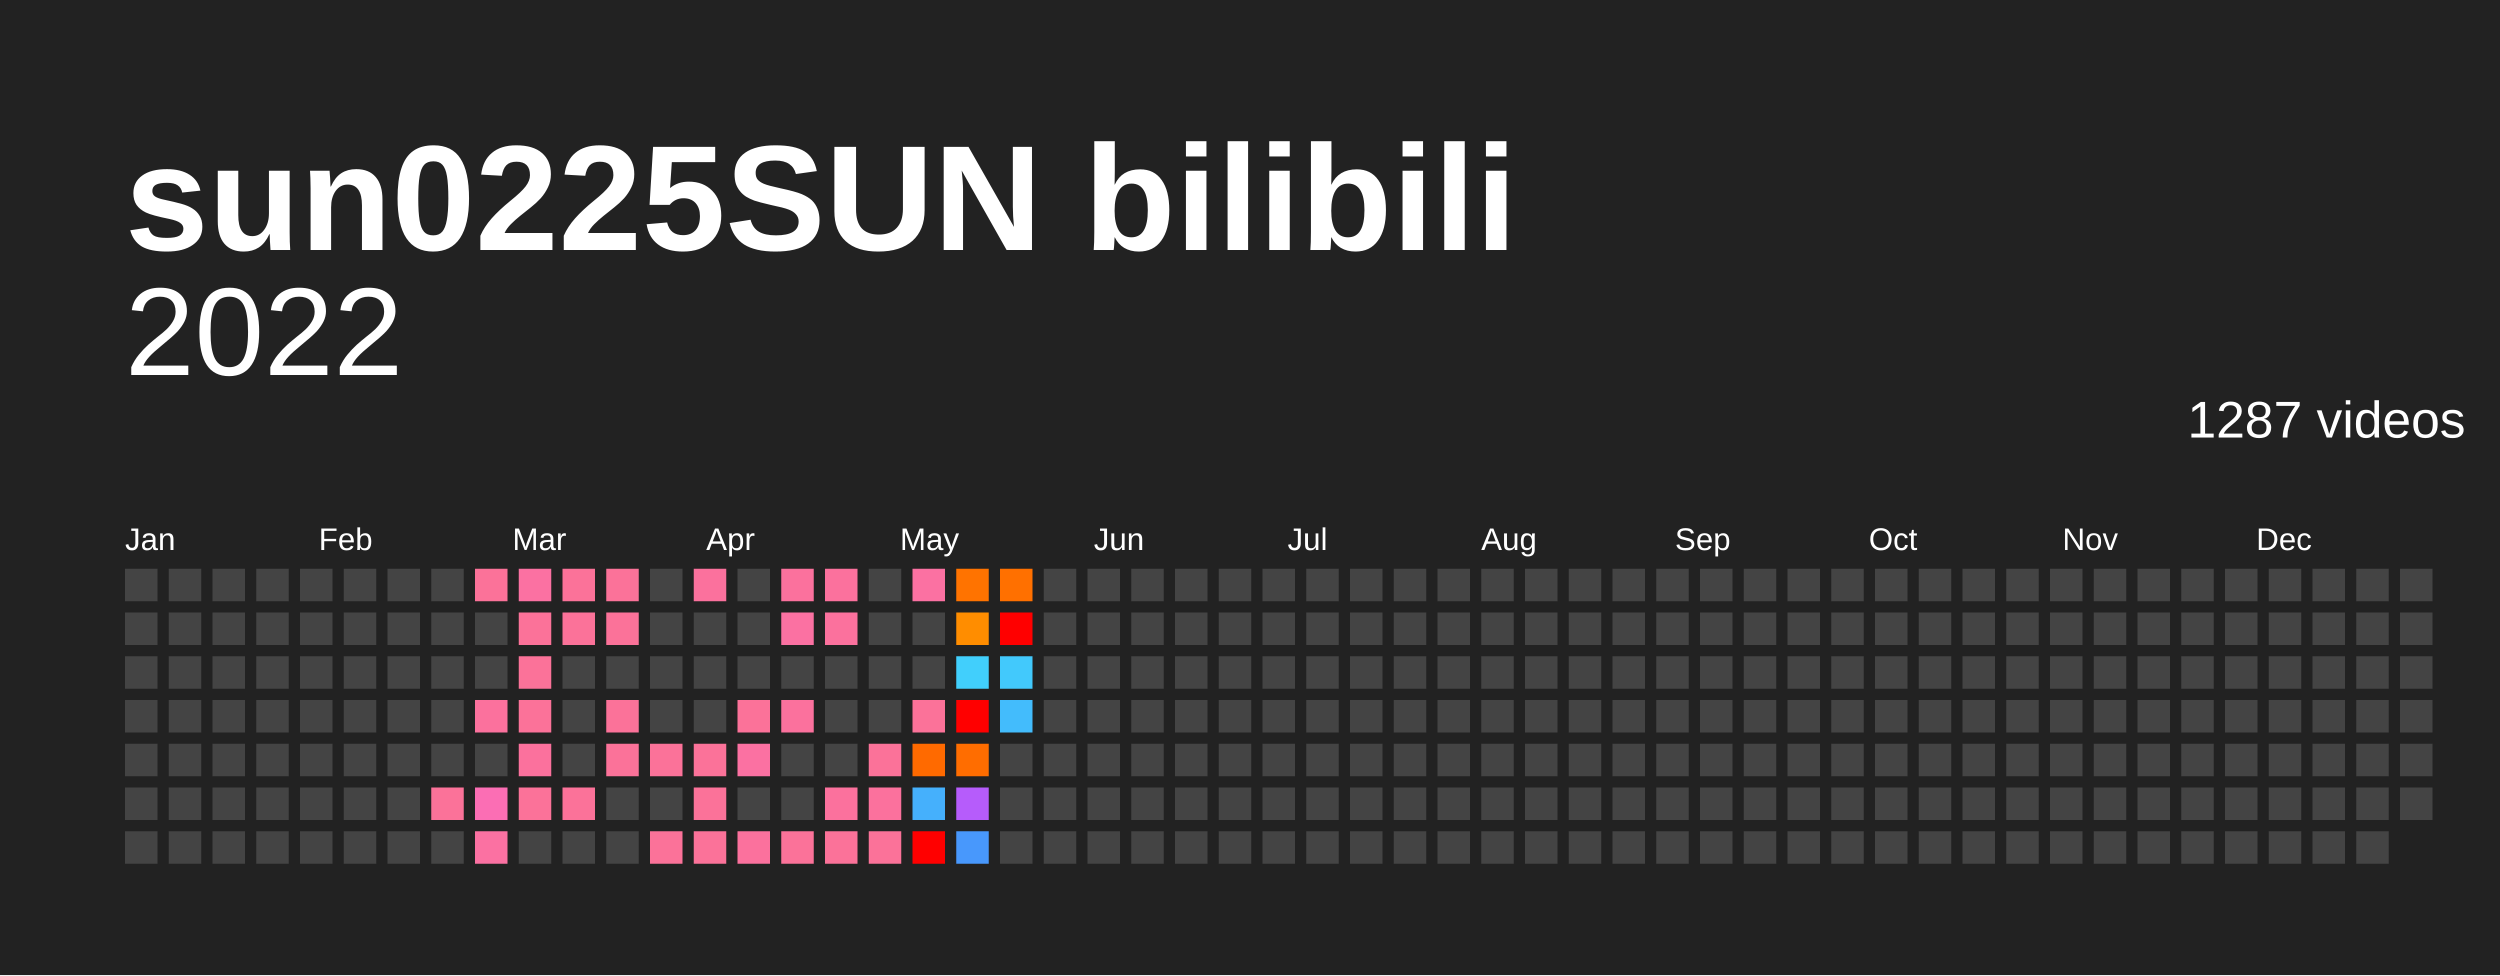
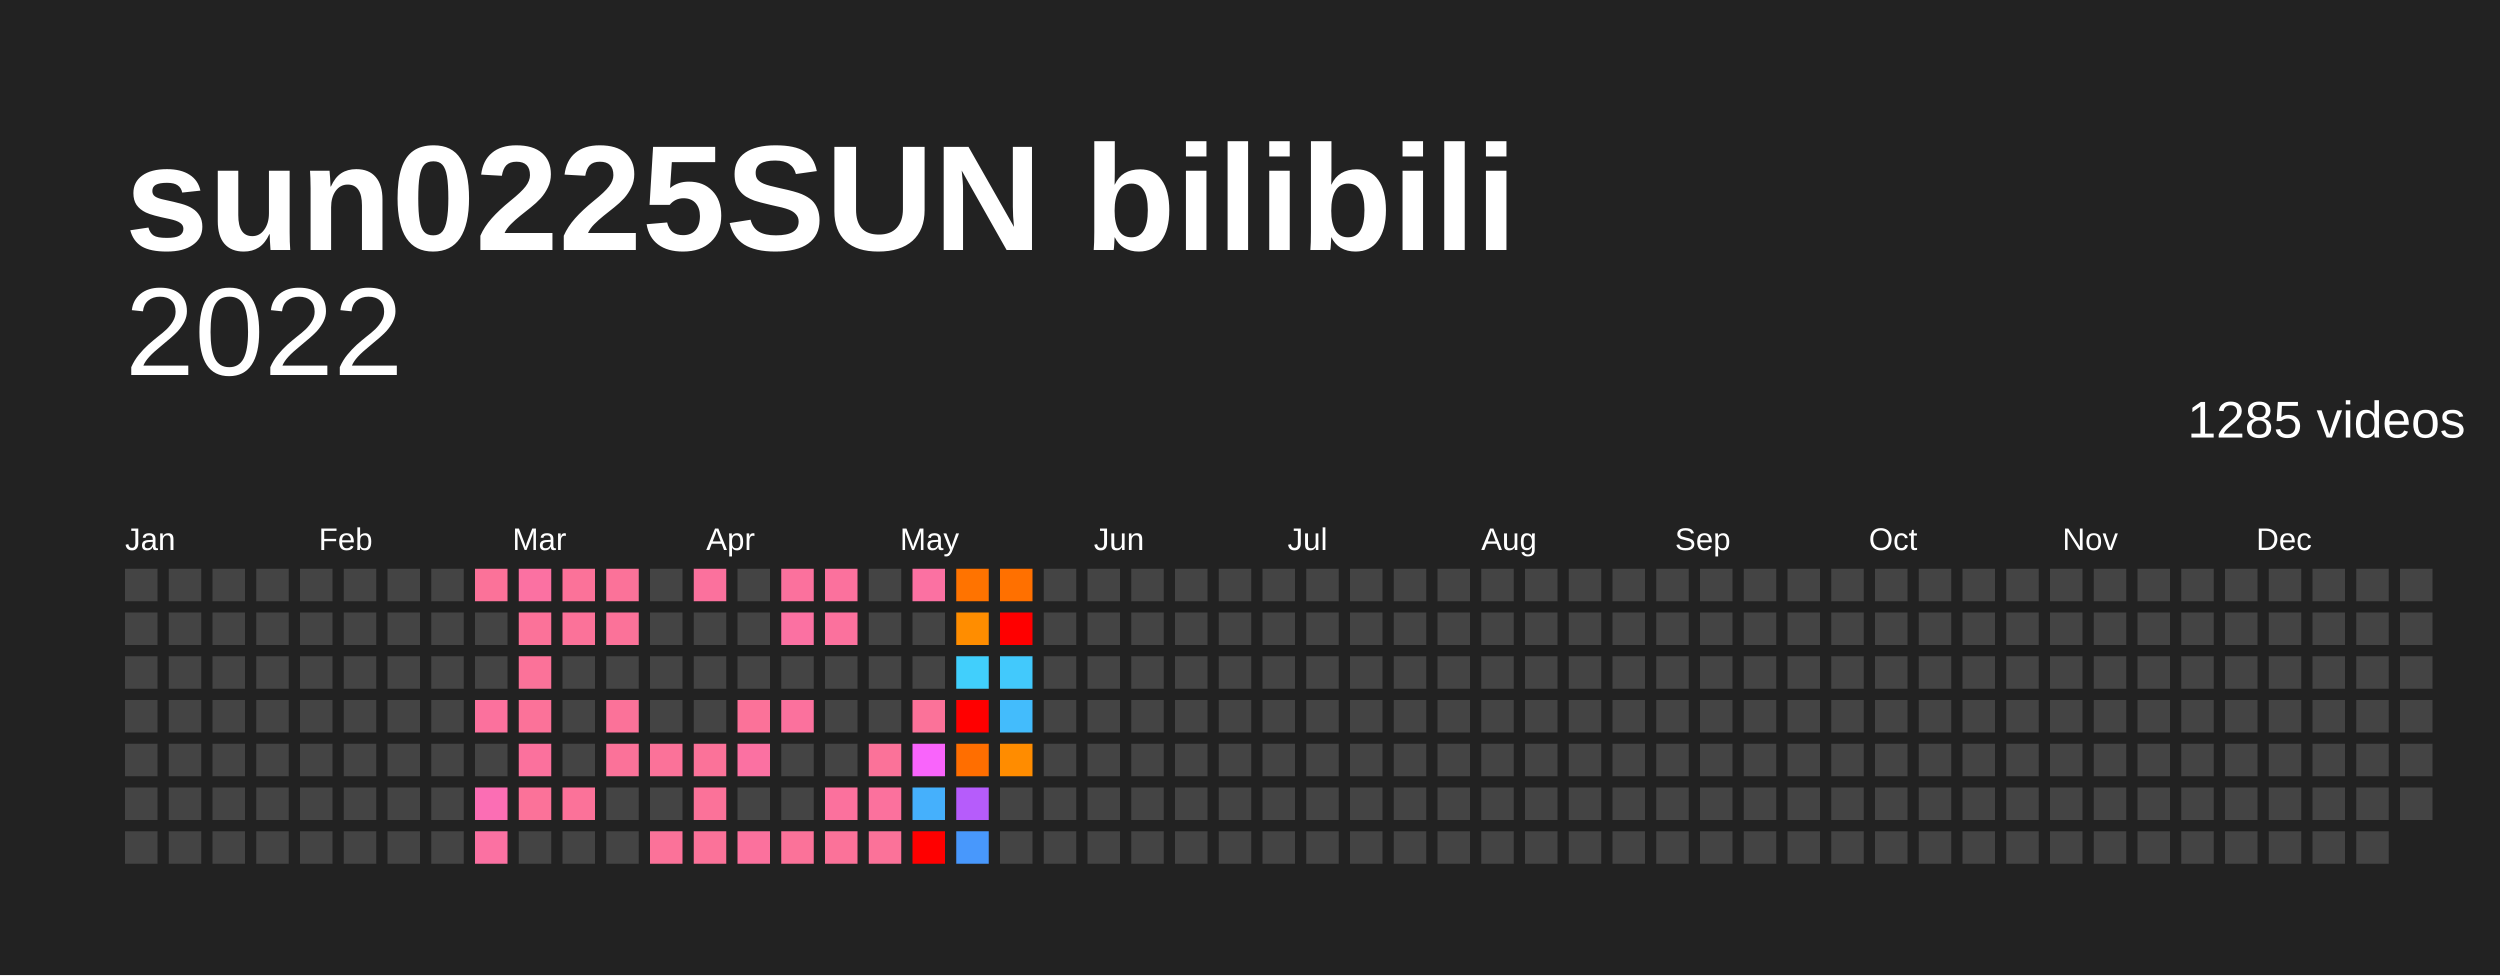
<svg xmlns="http://www.w3.org/2000/svg" baseProfile="full" height="78mm" version="1.1" viewBox="0,0,200,78" width="200mm">
  <defs />
  <rect fill="#222222" height="78" width="200" x="0" y="0" />
  <text fill="#FFFFFF" style="font-size:12px; font-family:Arial; font-weight:bold;" x="10" y="20">sun0225SUN bilibili</text>
  <text alignment-baseline="hanging" fill="#FFFFFF" style="font-size:10.0px; font-family:Arial;" x="10" y="30">2022</text>
-   <text alignment-baseline="hanging" fill="#FFFFFF" style="font-size:4.125px; font-family:Arial;" x="175" y="35">1287 videos</text>
+   <text alignment-baseline="hanging" fill="#FFFFFF" style="font-size:4.125px; font-family:Arial;" x="175" y="35">1285 videos</text>
  <text fill="#FFFFFF" style="font-size:2.5px; font-family:Arial" x="10.0" y="44">Jan</text>
  <text fill="#FFFFFF" style="font-size:2.5px; font-family:Arial" x="25.5" y="44">Feb</text>
  <text fill="#FFFFFF" style="font-size:2.5px; font-family:Arial" x="41.0" y="44">Mar</text>
  <text fill="#FFFFFF" style="font-size:2.5px; font-family:Arial" x="56.5" y="44">Apr</text>
  <text fill="#FFFFFF" style="font-size:2.5px; font-family:Arial" x="72.0" y="44">May</text>
  <text fill="#FFFFFF" style="font-size:2.5px; font-family:Arial" x="87.5" y="44">Jun</text>
  <text fill="#FFFFFF" style="font-size:2.5px; font-family:Arial" x="103.0" y="44">Jul</text>
  <text fill="#FFFFFF" style="font-size:2.5px; font-family:Arial" x="118.5" y="44">Aug</text>
  <text fill="#FFFFFF" style="font-size:2.5px; font-family:Arial" x="134.0" y="44">Sep</text>
  <text fill="#FFFFFF" style="font-size:2.5px; font-family:Arial" x="149.5" y="44">Oct</text>
  <text fill="#FFFFFF" style="font-size:2.5px; font-family:Arial" x="165.0" y="44">Nov</text>
  <text fill="#FFFFFF" style="font-size:2.5px; font-family:Arial" x="180.5" y="44">Dec</text>
  <rect fill="#444444" height="2.6" width="2.6" x="10.0" y="45.5" />
  <rect fill="#444444" height="2.6" width="2.6" x="10.0" y="49.0" />
  <rect fill="#444444" height="2.6" width="2.6" x="10.0" y="52.5" />
  <rect fill="#444444" height="2.6" width="2.6" x="10.0" y="56.0" />
  <rect fill="#444444" height="2.6" width="2.6" x="10.0" y="59.5" />
  <rect fill="#444444" height="2.6" width="2.6" x="10.0" y="63.0" />
  <rect fill="#444444" height="2.6" width="2.6" x="10.0" y="66.5" />
  <rect fill="#444444" height="2.6" width="2.6" x="13.5" y="45.5" />
  <rect fill="#444444" height="2.6" width="2.6" x="13.5" y="49.0" />
  <rect fill="#444444" height="2.6" width="2.6" x="13.5" y="52.5" />
  <rect fill="#444444" height="2.6" width="2.6" x="13.5" y="56.0" />
  <rect fill="#444444" height="2.6" width="2.6" x="13.5" y="59.5" />
  <rect fill="#444444" height="2.6" width="2.6" x="13.5" y="63.0" />
  <rect fill="#444444" height="2.6" width="2.6" x="13.5" y="66.5" />
  <rect fill="#444444" height="2.6" width="2.6" x="17.0" y="45.5" />
  <rect fill="#444444" height="2.6" width="2.6" x="17.0" y="49.0" />
  <rect fill="#444444" height="2.6" width="2.6" x="17.0" y="52.5" />
  <rect fill="#444444" height="2.6" width="2.6" x="17.0" y="56.0" />
  <rect fill="#444444" height="2.6" width="2.6" x="17.0" y="59.5" />
  <rect fill="#444444" height="2.6" width="2.6" x="17.0" y="63.0" />
  <rect fill="#444444" height="2.6" width="2.6" x="17.0" y="66.5" />
  <rect fill="#444444" height="2.6" width="2.6" x="20.5" y="45.5" />
  <rect fill="#444444" height="2.6" width="2.6" x="20.5" y="49.0" />
  <rect fill="#444444" height="2.6" width="2.6" x="20.5" y="52.5" />
  <rect fill="#444444" height="2.6" width="2.6" x="20.5" y="56.0" />
  <rect fill="#444444" height="2.6" width="2.6" x="20.5" y="59.5" />
  <rect fill="#444444" height="2.6" width="2.6" x="20.5" y="63.0" />
  <rect fill="#444444" height="2.6" width="2.6" x="20.5" y="66.5" />
  <rect fill="#444444" height="2.6" width="2.6" x="24.0" y="45.5" />
  <rect fill="#444444" height="2.6" width="2.6" x="24.0" y="49.0" />
  <rect fill="#444444" height="2.6" width="2.6" x="24.0" y="52.5" />
  <rect fill="#444444" height="2.6" width="2.6" x="24.0" y="56.0" />
  <rect fill="#444444" height="2.6" width="2.6" x="24.0" y="59.5" />
  <rect fill="#444444" height="2.6" width="2.6" x="24.0" y="63.0" />
  <rect fill="#444444" height="2.6" width="2.6" x="24.0" y="66.5" />
  <rect fill="#444444" height="2.6" width="2.6" x="27.5" y="45.5" />
  <rect fill="#444444" height="2.6" width="2.6" x="27.5" y="49.0" />
  <rect fill="#444444" height="2.6" width="2.6" x="27.5" y="52.5" />
  <rect fill="#444444" height="2.6" width="2.6" x="27.5" y="56.0" />
  <rect fill="#444444" height="2.6" width="2.6" x="27.5" y="59.5" />
  <rect fill="#444444" height="2.6" width="2.6" x="27.5" y="63.0" />
  <rect fill="#444444" height="2.6" width="2.6" x="27.5" y="66.5" />
  <rect fill="#444444" height="2.6" width="2.6" x="31.0" y="45.5" />
  <rect fill="#444444" height="2.6" width="2.6" x="31.0" y="49.0" />
  <rect fill="#444444" height="2.6" width="2.6" x="31.0" y="52.5" />
  <rect fill="#444444" height="2.6" width="2.6" x="31.0" y="56.0" />
  <rect fill="#444444" height="2.6" width="2.6" x="31.0" y="59.5" />
  <rect fill="#444444" height="2.6" width="2.6" x="31.0" y="63.0" />
  <rect fill="#444444" height="2.6" width="2.6" x="31.0" y="66.5" />
  <rect fill="#444444" height="2.6" width="2.6" x="34.5" y="45.5" />
  <rect fill="#444444" height="2.6" width="2.6" x="34.5" y="49.0" />
  <rect fill="#444444" height="2.6" width="2.6" x="34.5" y="52.5" />
  <rect fill="#444444" height="2.6" width="2.6" x="34.5" y="56.0" />
  <rect fill="#444444" height="2.6" width="2.6" x="34.5" y="59.5" />
-   <rect fill="#fb7299" height="2.6" width="2.6" x="34.5" y="63.0" />
+   <rect fill="#444444" height="2.6" width="2.6" x="34.5" y="63.0" />
  <rect fill="#444444" height="2.6" width="2.6" x="34.5" y="66.5" />
  <rect fill="#fb7299" height="2.6" width="2.6" x="38.0" y="45.5" />
  <rect fill="#444444" height="2.6" width="2.6" x="38.0" y="49.0" />
  <rect fill="#444444" height="2.6" width="2.6" x="38.0" y="52.5" />
  <rect fill="#fb719d" height="2.6" width="2.6" x="38.0" y="56.0" />
  <rect fill="#444444" height="2.6" width="2.6" x="38.0" y="59.5" />
  <rect fill="#fb6eb4" height="2.6" width="2.6" x="38.0" y="63.0" />
  <rect fill="#fb71a2" height="2.6" width="2.6" x="38.0" y="66.5" />
  <rect fill="#fb71a2" height="2.6" width="2.6" x="41.5" y="45.5" />
  <rect fill="#fb7299" height="2.6" width="2.6" x="41.5" y="49.0" />
  <rect fill="#fb7299" height="2.6" width="2.6" x="41.5" y="52.5" />
  <rect fill="#fb7299" height="2.6" width="2.6" x="41.5" y="56.0" />
  <rect fill="#fb719d" height="2.6" width="2.6" x="41.5" y="59.5" />
  <rect fill="#fb7299" height="2.6" width="2.6" x="41.5" y="63.0" />
  <rect fill="#444444" height="2.6" width="2.6" x="41.5" y="66.5" />
  <rect fill="#fb7299" height="2.6" width="2.6" x="45.0" y="45.5" />
  <rect fill="#fb7299" height="2.6" width="2.6" x="45.0" y="49.0" />
  <rect fill="#444444" height="2.6" width="2.6" x="45.0" y="52.5" />
  <rect fill="#444444" height="2.6" width="2.6" x="45.0" y="56.0" />
  <rect fill="#444444" height="2.6" width="2.6" x="45.0" y="59.5" />
  <rect fill="#fb7299" height="2.6" width="2.6" x="45.0" y="63.0" />
  <rect fill="#444444" height="2.6" width="2.6" x="45.0" y="66.5" />
  <rect fill="#fb7299" height="2.6" width="2.6" x="48.5" y="45.5" />
  <rect fill="#fb7299" height="2.6" width="2.6" x="48.5" y="49.0" />
  <rect fill="#444444" height="2.6" width="2.6" x="48.5" y="52.5" />
  <rect fill="#fb7299" height="2.6" width="2.6" x="48.5" y="56.0" />
  <rect fill="#fb7299" height="2.6" width="2.6" x="48.5" y="59.5" />
  <rect fill="#444444" height="2.6" width="2.6" x="48.5" y="63.0" />
  <rect fill="#444444" height="2.6" width="2.6" x="48.5" y="66.5" />
  <rect fill="#444444" height="2.6" width="2.6" x="52.0" y="45.5" />
  <rect fill="#444444" height="2.6" width="2.6" x="52.0" y="49.0" />
  <rect fill="#444444" height="2.6" width="2.6" x="52.0" y="52.5" />
  <rect fill="#444444" height="2.6" width="2.6" x="52.0" y="56.0" />
  <rect fill="#fb7299" height="2.6" width="2.6" x="52.0" y="59.5" />
  <rect fill="#444444" height="2.6" width="2.6" x="52.0" y="63.0" />
  <rect fill="#fb7299" height="2.6" width="2.6" x="52.0" y="66.5" />
  <rect fill="#fb719d" height="2.6" width="2.6" x="55.5" y="45.5" />
  <rect fill="#444444" height="2.6" width="2.6" x="55.5" y="49.0" />
  <rect fill="#444444" height="2.6" width="2.6" x="55.5" y="52.5" />
  <rect fill="#444444" height="2.6" width="2.6" x="55.5" y="56.0" />
  <rect fill="#fb7299" height="2.6" width="2.6" x="55.5" y="59.5" />
  <rect fill="#fb7299" height="2.6" width="2.6" x="55.5" y="63.0" />
  <rect fill="#fb7299" height="2.6" width="2.6" x="55.5" y="66.5" />
  <rect fill="#444444" height="2.6" width="2.6" x="59.0" y="45.5" />
  <rect fill="#444444" height="2.6" width="2.6" x="59.0" y="49.0" />
  <rect fill="#444444" height="2.6" width="2.6" x="59.0" y="52.5" />
  <rect fill="#fb7299" height="2.6" width="2.6" x="59.0" y="56.0" />
  <rect fill="#fb71a2" height="2.6" width="2.6" x="59.0" y="59.5" />
  <rect fill="#444444" height="2.6" width="2.6" x="59.0" y="63.0" />
  <rect fill="#fb719d" height="2.6" width="2.6" x="59.0" y="66.5" />
  <rect fill="#fb719d" height="2.6" width="2.6" x="62.5" y="45.5" />
  <rect fill="#fb71a2" height="2.6" width="2.6" x="62.5" y="49.0" />
  <rect fill="#444444" height="2.6" width="2.6" x="62.5" y="52.5" />
  <rect fill="#fb719d" height="2.6" width="2.6" x="62.5" y="56.0" />
  <rect fill="#444444" height="2.6" width="2.6" x="62.5" y="59.5" />
  <rect fill="#444444" height="2.6" width="2.6" x="62.5" y="63.0" />
  <rect fill="#fb7299" height="2.6" width="2.6" x="62.5" y="66.5" />
  <rect fill="#fb719d" height="2.6" width="2.6" x="66.0" y="45.5" />
  <rect fill="#fb719d" height="2.6" width="2.6" x="66.0" y="49.0" />
  <rect fill="#444444" height="2.6" width="2.6" x="66.0" y="52.5" />
  <rect fill="#444444" height="2.6" width="2.6" x="66.0" y="56.0" />
  <rect fill="#444444" height="2.6" width="2.6" x="66.0" y="59.5" />
  <rect fill="#fb719d" height="2.6" width="2.6" x="66.0" y="63.0" />
  <rect fill="#fb7299" height="2.6" width="2.6" x="66.0" y="66.5" />
  <rect fill="#444444" height="2.6" width="2.6" x="69.5" y="45.5" />
  <rect fill="#444444" height="2.6" width="2.6" x="69.5" y="49.0" />
  <rect fill="#444444" height="2.6" width="2.6" x="69.5" y="52.5" />
  <rect fill="#444444" height="2.6" width="2.6" x="69.5" y="56.0" />
  <rect fill="#fb7299" height="2.6" width="2.6" x="69.5" y="59.5" />
  <rect fill="#fb719d" height="2.6" width="2.6" x="69.5" y="63.0" />
  <rect fill="#fb7299" height="2.6" width="2.6" x="69.5" y="66.5" />
  <rect fill="#fb71a2" height="2.6" width="2.6" x="73.0" y="45.5" />
  <rect fill="#444444" height="2.6" width="2.6" x="73.0" y="49.0" />
  <rect fill="#444444" height="2.6" width="2.6" x="73.0" y="52.5" />
  <rect fill="#fb7299" height="2.6" width="2.6" x="73.0" y="56.0" />
-   <rect fill="#ff6a00" height="2.6" width="2.6" x="73.0" y="59.5" />
+   <rect fill="#f964fb" height="2.6" width="2.6" x="73.0" y="59.5" />
  <rect fill="#45b0fc" height="2.6" width="2.6" x="73.0" y="63.0" />
  <rect fill="red" height="2.6" width="2.6" x="73.0" y="66.5" />
  <rect fill="#ff7300" height="2.6" width="2.6" x="76.5" y="45.5" />
  <rect fill="#ff8d00" height="2.6" width="2.6" x="76.5" y="49.0" />
  <rect fill="#41cffc" height="2.6" width="2.6" x="76.5" y="52.5" />
  <rect fill="red" height="2.6" width="2.6" x="76.5" y="56.0" />
-   <rect fill="#ff6d00" height="2.6" width="2.6" x="76.5" y="59.5" />
+   <rect fill="#ff6e00" height="2.6" width="2.6" x="76.5" y="59.5" />
  <rect fill="#b65cfb" height="2.6" width="2.6" x="76.5" y="63.0" />
  <rect fill="#4898fc" height="2.6" width="2.6" x="76.5" y="66.5" />
  <rect fill="#ff7000" height="2.6" width="2.6" x="80.0" y="45.5" />
  <rect fill="red" height="2.6" width="2.6" x="80.0" y="49.0" />
  <rect fill="#42c9fc" height="2.6" width="2.6" x="80.0" y="52.5" />
  <rect fill="#43bcfc" height="2.6" width="2.6" x="80.0" y="56.0" />
-   <rect fill="#444444" height="2.6" width="2.6" x="80.0" y="59.5" />
+   <rect fill="#ff8c00" height="2.6" width="2.6" x="80.0" y="59.5" />
  <rect fill="#444444" height="2.6" width="2.6" x="80.0" y="63.0" />
  <rect fill="#444444" height="2.6" width="2.6" x="80.0" y="66.5" />
  <rect fill="#444444" height="2.6" width="2.6" x="83.5" y="45.5" />
  <rect fill="#444444" height="2.6" width="2.6" x="83.5" y="49.0" />
  <rect fill="#444444" height="2.6" width="2.6" x="83.5" y="52.5" />
  <rect fill="#444444" height="2.6" width="2.6" x="83.5" y="56.0" />
  <rect fill="#444444" height="2.6" width="2.6" x="83.5" y="59.5" />
  <rect fill="#444444" height="2.6" width="2.6" x="83.5" y="63.0" />
  <rect fill="#444444" height="2.6" width="2.6" x="83.5" y="66.5" />
  <rect fill="#444444" height="2.6" width="2.6" x="87.0" y="45.5" />
  <rect fill="#444444" height="2.6" width="2.6" x="87.0" y="49.0" />
  <rect fill="#444444" height="2.6" width="2.6" x="87.0" y="52.5" />
  <rect fill="#444444" height="2.6" width="2.6" x="87.0" y="56.0" />
  <rect fill="#444444" height="2.6" width="2.6" x="87.0" y="59.5" />
  <rect fill="#444444" height="2.6" width="2.6" x="87.0" y="63.0" />
  <rect fill="#444444" height="2.6" width="2.6" x="87.0" y="66.5" />
  <rect fill="#444444" height="2.6" width="2.6" x="90.5" y="45.5" />
  <rect fill="#444444" height="2.6" width="2.6" x="90.5" y="49.0" />
  <rect fill="#444444" height="2.6" width="2.6" x="90.5" y="52.5" />
  <rect fill="#444444" height="2.6" width="2.6" x="90.5" y="56.0" />
  <rect fill="#444444" height="2.6" width="2.6" x="90.5" y="59.5" />
  <rect fill="#444444" height="2.6" width="2.6" x="90.5" y="63.0" />
  <rect fill="#444444" height="2.6" width="2.6" x="90.5" y="66.5" />
  <rect fill="#444444" height="2.6" width="2.6" x="94.0" y="45.5" />
  <rect fill="#444444" height="2.6" width="2.6" x="94.0" y="49.0" />
  <rect fill="#444444" height="2.6" width="2.6" x="94.0" y="52.5" />
  <rect fill="#444444" height="2.6" width="2.6" x="94.0" y="56.0" />
  <rect fill="#444444" height="2.6" width="2.6" x="94.0" y="59.5" />
  <rect fill="#444444" height="2.6" width="2.6" x="94.0" y="63.0" />
  <rect fill="#444444" height="2.6" width="2.6" x="94.0" y="66.5" />
  <rect fill="#444444" height="2.6" width="2.6" x="97.5" y="45.5" />
  <rect fill="#444444" height="2.6" width="2.6" x="97.5" y="49.0" />
  <rect fill="#444444" height="2.6" width="2.6" x="97.5" y="52.5" />
  <rect fill="#444444" height="2.6" width="2.6" x="97.5" y="56.0" />
  <rect fill="#444444" height="2.6" width="2.6" x="97.5" y="59.5" />
  <rect fill="#444444" height="2.6" width="2.6" x="97.5" y="63.0" />
  <rect fill="#444444" height="2.6" width="2.6" x="97.5" y="66.5" />
  <rect fill="#444444" height="2.6" width="2.6" x="101.0" y="45.5" />
  <rect fill="#444444" height="2.6" width="2.6" x="101.0" y="49.0" />
  <rect fill="#444444" height="2.6" width="2.6" x="101.0" y="52.5" />
  <rect fill="#444444" height="2.6" width="2.6" x="101.0" y="56.0" />
  <rect fill="#444444" height="2.6" width="2.6" x="101.0" y="59.5" />
  <rect fill="#444444" height="2.6" width="2.6" x="101.0" y="63.0" />
  <rect fill="#444444" height="2.6" width="2.6" x="101.0" y="66.5" />
  <rect fill="#444444" height="2.6" width="2.6" x="104.5" y="45.5" />
  <rect fill="#444444" height="2.6" width="2.6" x="104.5" y="49.0" />
  <rect fill="#444444" height="2.6" width="2.6" x="104.5" y="52.5" />
  <rect fill="#444444" height="2.6" width="2.6" x="104.5" y="56.0" />
  <rect fill="#444444" height="2.6" width="2.6" x="104.5" y="59.5" />
  <rect fill="#444444" height="2.6" width="2.6" x="104.5" y="63.0" />
  <rect fill="#444444" height="2.6" width="2.6" x="104.5" y="66.5" />
  <rect fill="#444444" height="2.6" width="2.6" x="108.0" y="45.5" />
  <rect fill="#444444" height="2.6" width="2.6" x="108.0" y="49.0" />
  <rect fill="#444444" height="2.6" width="2.6" x="108.0" y="52.5" />
  <rect fill="#444444" height="2.6" width="2.6" x="108.0" y="56.0" />
  <rect fill="#444444" height="2.6" width="2.6" x="108.0" y="59.5" />
  <rect fill="#444444" height="2.6" width="2.6" x="108.0" y="63.0" />
  <rect fill="#444444" height="2.6" width="2.6" x="108.0" y="66.5" />
  <rect fill="#444444" height="2.6" width="2.6" x="111.5" y="45.5" />
  <rect fill="#444444" height="2.6" width="2.6" x="111.5" y="49.0" />
  <rect fill="#444444" height="2.6" width="2.6" x="111.5" y="52.5" />
  <rect fill="#444444" height="2.6" width="2.6" x="111.5" y="56.0" />
  <rect fill="#444444" height="2.6" width="2.6" x="111.5" y="59.5" />
  <rect fill="#444444" height="2.6" width="2.6" x="111.5" y="63.0" />
  <rect fill="#444444" height="2.6" width="2.6" x="111.5" y="66.5" />
  <rect fill="#444444" height="2.6" width="2.6" x="115.0" y="45.5" />
  <rect fill="#444444" height="2.6" width="2.6" x="115.0" y="49.0" />
  <rect fill="#444444" height="2.6" width="2.6" x="115.0" y="52.5" />
  <rect fill="#444444" height="2.6" width="2.6" x="115.0" y="56.0" />
  <rect fill="#444444" height="2.6" width="2.6" x="115.0" y="59.5" />
  <rect fill="#444444" height="2.6" width="2.6" x="115.0" y="63.0" />
  <rect fill="#444444" height="2.6" width="2.6" x="115.0" y="66.5" />
  <rect fill="#444444" height="2.6" width="2.6" x="118.5" y="45.5" />
  <rect fill="#444444" height="2.6" width="2.6" x="118.5" y="49.0" />
  <rect fill="#444444" height="2.6" width="2.6" x="118.5" y="52.5" />
  <rect fill="#444444" height="2.6" width="2.6" x="118.5" y="56.0" />
  <rect fill="#444444" height="2.6" width="2.6" x="118.5" y="59.5" />
  <rect fill="#444444" height="2.6" width="2.6" x="118.5" y="63.0" />
  <rect fill="#444444" height="2.6" width="2.6" x="118.5" y="66.5" />
  <rect fill="#444444" height="2.6" width="2.6" x="122.0" y="45.5" />
  <rect fill="#444444" height="2.6" width="2.6" x="122.0" y="49.0" />
  <rect fill="#444444" height="2.6" width="2.6" x="122.0" y="52.5" />
  <rect fill="#444444" height="2.6" width="2.6" x="122.0" y="56.0" />
  <rect fill="#444444" height="2.6" width="2.6" x="122.0" y="59.5" />
  <rect fill="#444444" height="2.6" width="2.6" x="122.0" y="63.0" />
  <rect fill="#444444" height="2.6" width="2.6" x="122.0" y="66.5" />
  <rect fill="#444444" height="2.6" width="2.6" x="125.5" y="45.5" />
  <rect fill="#444444" height="2.6" width="2.6" x="125.5" y="49.0" />
  <rect fill="#444444" height="2.6" width="2.6" x="125.5" y="52.5" />
  <rect fill="#444444" height="2.6" width="2.6" x="125.5" y="56.0" />
  <rect fill="#444444" height="2.6" width="2.6" x="125.5" y="59.5" />
  <rect fill="#444444" height="2.6" width="2.6" x="125.5" y="63.0" />
  <rect fill="#444444" height="2.6" width="2.6" x="125.5" y="66.5" />
  <rect fill="#444444" height="2.6" width="2.6" x="129.0" y="45.5" />
  <rect fill="#444444" height="2.6" width="2.6" x="129.0" y="49.0" />
  <rect fill="#444444" height="2.6" width="2.6" x="129.0" y="52.5" />
  <rect fill="#444444" height="2.6" width="2.6" x="129.0" y="56.0" />
  <rect fill="#444444" height="2.6" width="2.6" x="129.0" y="59.5" />
  <rect fill="#444444" height="2.6" width="2.6" x="129.0" y="63.0" />
  <rect fill="#444444" height="2.6" width="2.6" x="129.0" y="66.5" />
  <rect fill="#444444" height="2.6" width="2.6" x="132.5" y="45.5" />
  <rect fill="#444444" height="2.6" width="2.6" x="132.5" y="49.0" />
  <rect fill="#444444" height="2.6" width="2.6" x="132.5" y="52.5" />
  <rect fill="#444444" height="2.6" width="2.6" x="132.5" y="56.0" />
  <rect fill="#444444" height="2.6" width="2.6" x="132.5" y="59.5" />
  <rect fill="#444444" height="2.6" width="2.6" x="132.5" y="63.0" />
  <rect fill="#444444" height="2.6" width="2.6" x="132.5" y="66.5" />
  <rect fill="#444444" height="2.6" width="2.6" x="136.0" y="45.5" />
  <rect fill="#444444" height="2.6" width="2.6" x="136.0" y="49.0" />
  <rect fill="#444444" height="2.6" width="2.6" x="136.0" y="52.5" />
  <rect fill="#444444" height="2.6" width="2.6" x="136.0" y="56.0" />
  <rect fill="#444444" height="2.6" width="2.6" x="136.0" y="59.5" />
  <rect fill="#444444" height="2.6" width="2.6" x="136.0" y="63.0" />
  <rect fill="#444444" height="2.6" width="2.6" x="136.0" y="66.5" />
  <rect fill="#444444" height="2.6" width="2.6" x="139.5" y="45.5" />
  <rect fill="#444444" height="2.6" width="2.6" x="139.5" y="49.0" />
  <rect fill="#444444" height="2.6" width="2.6" x="139.5" y="52.5" />
  <rect fill="#444444" height="2.6" width="2.6" x="139.5" y="56.0" />
  <rect fill="#444444" height="2.6" width="2.6" x="139.5" y="59.5" />
  <rect fill="#444444" height="2.6" width="2.6" x="139.5" y="63.0" />
  <rect fill="#444444" height="2.6" width="2.6" x="139.5" y="66.5" />
  <rect fill="#444444" height="2.6" width="2.6" x="143.0" y="45.5" />
  <rect fill="#444444" height="2.6" width="2.6" x="143.0" y="49.0" />
  <rect fill="#444444" height="2.6" width="2.6" x="143.0" y="52.5" />
  <rect fill="#444444" height="2.6" width="2.6" x="143.0" y="56.0" />
  <rect fill="#444444" height="2.6" width="2.6" x="143.0" y="59.5" />
  <rect fill="#444444" height="2.6" width="2.6" x="143.0" y="63.0" />
  <rect fill="#444444" height="2.6" width="2.6" x="143.0" y="66.5" />
  <rect fill="#444444" height="2.6" width="2.6" x="146.5" y="45.5" />
  <rect fill="#444444" height="2.6" width="2.6" x="146.5" y="49.0" />
  <rect fill="#444444" height="2.6" width="2.6" x="146.5" y="52.5" />
  <rect fill="#444444" height="2.6" width="2.6" x="146.5" y="56.0" />
  <rect fill="#444444" height="2.6" width="2.6" x="146.5" y="59.5" />
  <rect fill="#444444" height="2.6" width="2.6" x="146.5" y="63.0" />
  <rect fill="#444444" height="2.6" width="2.6" x="146.5" y="66.5" />
  <rect fill="#444444" height="2.6" width="2.6" x="150.0" y="45.5" />
  <rect fill="#444444" height="2.6" width="2.6" x="150.0" y="49.0" />
  <rect fill="#444444" height="2.6" width="2.6" x="150.0" y="52.5" />
  <rect fill="#444444" height="2.6" width="2.6" x="150.0" y="56.0" />
  <rect fill="#444444" height="2.6" width="2.6" x="150.0" y="59.5" />
  <rect fill="#444444" height="2.6" width="2.6" x="150.0" y="63.0" />
  <rect fill="#444444" height="2.6" width="2.6" x="150.0" y="66.5" />
  <rect fill="#444444" height="2.6" width="2.6" x="153.5" y="45.5" />
  <rect fill="#444444" height="2.6" width="2.6" x="153.5" y="49.0" />
  <rect fill="#444444" height="2.6" width="2.6" x="153.5" y="52.5" />
  <rect fill="#444444" height="2.6" width="2.6" x="153.5" y="56.0" />
  <rect fill="#444444" height="2.6" width="2.6" x="153.5" y="59.5" />
  <rect fill="#444444" height="2.6" width="2.6" x="153.5" y="63.0" />
  <rect fill="#444444" height="2.6" width="2.6" x="153.5" y="66.5" />
  <rect fill="#444444" height="2.6" width="2.6" x="157.0" y="45.5" />
  <rect fill="#444444" height="2.6" width="2.6" x="157.0" y="49.0" />
  <rect fill="#444444" height="2.6" width="2.6" x="157.0" y="52.5" />
  <rect fill="#444444" height="2.6" width="2.6" x="157.0" y="56.0" />
  <rect fill="#444444" height="2.6" width="2.6" x="157.0" y="59.5" />
  <rect fill="#444444" height="2.6" width="2.6" x="157.0" y="63.0" />
  <rect fill="#444444" height="2.6" width="2.6" x="157.0" y="66.5" />
  <rect fill="#444444" height="2.6" width="2.6" x="160.5" y="45.5" />
  <rect fill="#444444" height="2.6" width="2.6" x="160.5" y="49.0" />
  <rect fill="#444444" height="2.6" width="2.6" x="160.5" y="52.5" />
  <rect fill="#444444" height="2.6" width="2.6" x="160.5" y="56.0" />
  <rect fill="#444444" height="2.6" width="2.6" x="160.5" y="59.5" />
  <rect fill="#444444" height="2.6" width="2.6" x="160.5" y="63.0" />
  <rect fill="#444444" height="2.6" width="2.6" x="160.5" y="66.5" />
  <rect fill="#444444" height="2.6" width="2.6" x="164.0" y="45.5" />
  <rect fill="#444444" height="2.6" width="2.6" x="164.0" y="49.0" />
  <rect fill="#444444" height="2.6" width="2.6" x="164.0" y="52.5" />
  <rect fill="#444444" height="2.6" width="2.6" x="164.0" y="56.0" />
  <rect fill="#444444" height="2.6" width="2.6" x="164.0" y="59.5" />
  <rect fill="#444444" height="2.6" width="2.6" x="164.0" y="63.0" />
  <rect fill="#444444" height="2.6" width="2.6" x="164.0" y="66.5" />
  <rect fill="#444444" height="2.6" width="2.6" x="167.5" y="45.5" />
  <rect fill="#444444" height="2.6" width="2.6" x="167.5" y="49.0" />
  <rect fill="#444444" height="2.6" width="2.6" x="167.5" y="52.5" />
  <rect fill="#444444" height="2.6" width="2.6" x="167.5" y="56.0" />
  <rect fill="#444444" height="2.6" width="2.6" x="167.5" y="59.5" />
  <rect fill="#444444" height="2.6" width="2.6" x="167.5" y="63.0" />
  <rect fill="#444444" height="2.6" width="2.6" x="167.5" y="66.5" />
  <rect fill="#444444" height="2.6" width="2.6" x="171.0" y="45.5" />
  <rect fill="#444444" height="2.6" width="2.6" x="171.0" y="49.0" />
  <rect fill="#444444" height="2.6" width="2.6" x="171.0" y="52.5" />
  <rect fill="#444444" height="2.6" width="2.6" x="171.0" y="56.0" />
  <rect fill="#444444" height="2.6" width="2.6" x="171.0" y="59.5" />
  <rect fill="#444444" height="2.6" width="2.6" x="171.0" y="63.0" />
  <rect fill="#444444" height="2.6" width="2.6" x="171.0" y="66.5" />
  <rect fill="#444444" height="2.6" width="2.6" x="174.5" y="45.5" />
  <rect fill="#444444" height="2.6" width="2.6" x="174.5" y="49.0" />
  <rect fill="#444444" height="2.6" width="2.6" x="174.5" y="52.5" />
  <rect fill="#444444" height="2.6" width="2.6" x="174.5" y="56.0" />
  <rect fill="#444444" height="2.6" width="2.6" x="174.5" y="59.5" />
  <rect fill="#444444" height="2.6" width="2.6" x="174.5" y="63.0" />
  <rect fill="#444444" height="2.6" width="2.6" x="174.5" y="66.5" />
  <rect fill="#444444" height="2.6" width="2.6" x="178.0" y="45.5" />
  <rect fill="#444444" height="2.6" width="2.6" x="178.0" y="49.0" />
  <rect fill="#444444" height="2.6" width="2.6" x="178.0" y="52.5" />
  <rect fill="#444444" height="2.6" width="2.6" x="178.0" y="56.0" />
  <rect fill="#444444" height="2.6" width="2.6" x="178.0" y="59.5" />
  <rect fill="#444444" height="2.6" width="2.6" x="178.0" y="63.0" />
  <rect fill="#444444" height="2.6" width="2.6" x="178.0" y="66.5" />
  <rect fill="#444444" height="2.6" width="2.6" x="181.5" y="45.5" />
  <rect fill="#444444" height="2.6" width="2.6" x="181.5" y="49.0" />
  <rect fill="#444444" height="2.6" width="2.6" x="181.5" y="52.5" />
  <rect fill="#444444" height="2.6" width="2.6" x="181.5" y="56.0" />
  <rect fill="#444444" height="2.6" width="2.6" x="181.5" y="59.5" />
  <rect fill="#444444" height="2.6" width="2.6" x="181.5" y="63.0" />
  <rect fill="#444444" height="2.6" width="2.6" x="181.5" y="66.5" />
  <rect fill="#444444" height="2.6" width="2.6" x="185.0" y="45.5" />
  <rect fill="#444444" height="2.6" width="2.6" x="185.0" y="49.0" />
  <rect fill="#444444" height="2.6" width="2.6" x="185.0" y="52.5" />
  <rect fill="#444444" height="2.6" width="2.6" x="185.0" y="56.0" />
  <rect fill="#444444" height="2.6" width="2.6" x="185.0" y="59.5" />
  <rect fill="#444444" height="2.6" width="2.6" x="185.0" y="63.0" />
  <rect fill="#444444" height="2.6" width="2.6" x="185.0" y="66.5" />
  <rect fill="#444444" height="2.6" width="2.6" x="188.5" y="45.5" />
  <rect fill="#444444" height="2.6" width="2.6" x="188.5" y="49.0" />
  <rect fill="#444444" height="2.6" width="2.6" x="188.5" y="52.5" />
  <rect fill="#444444" height="2.6" width="2.6" x="188.5" y="56.0" />
  <rect fill="#444444" height="2.6" width="2.6" x="188.5" y="59.5" />
  <rect fill="#444444" height="2.6" width="2.6" x="188.5" y="63.0" />
  <rect fill="#444444" height="2.6" width="2.6" x="188.5" y="66.5" />
  <rect fill="#444444" height="2.6" width="2.6" x="192.0" y="45.5" />
  <rect fill="#444444" height="2.6" width="2.6" x="192.0" y="49.0" />
  <rect fill="#444444" height="2.6" width="2.6" x="192.0" y="52.5" />
  <rect fill="#444444" height="2.6" width="2.6" x="192.0" y="56.0" />
  <rect fill="#444444" height="2.6" width="2.6" x="192.0" y="59.5" />
  <rect fill="#444444" height="2.6" width="2.6" x="192.0" y="63.0" />
</svg>
